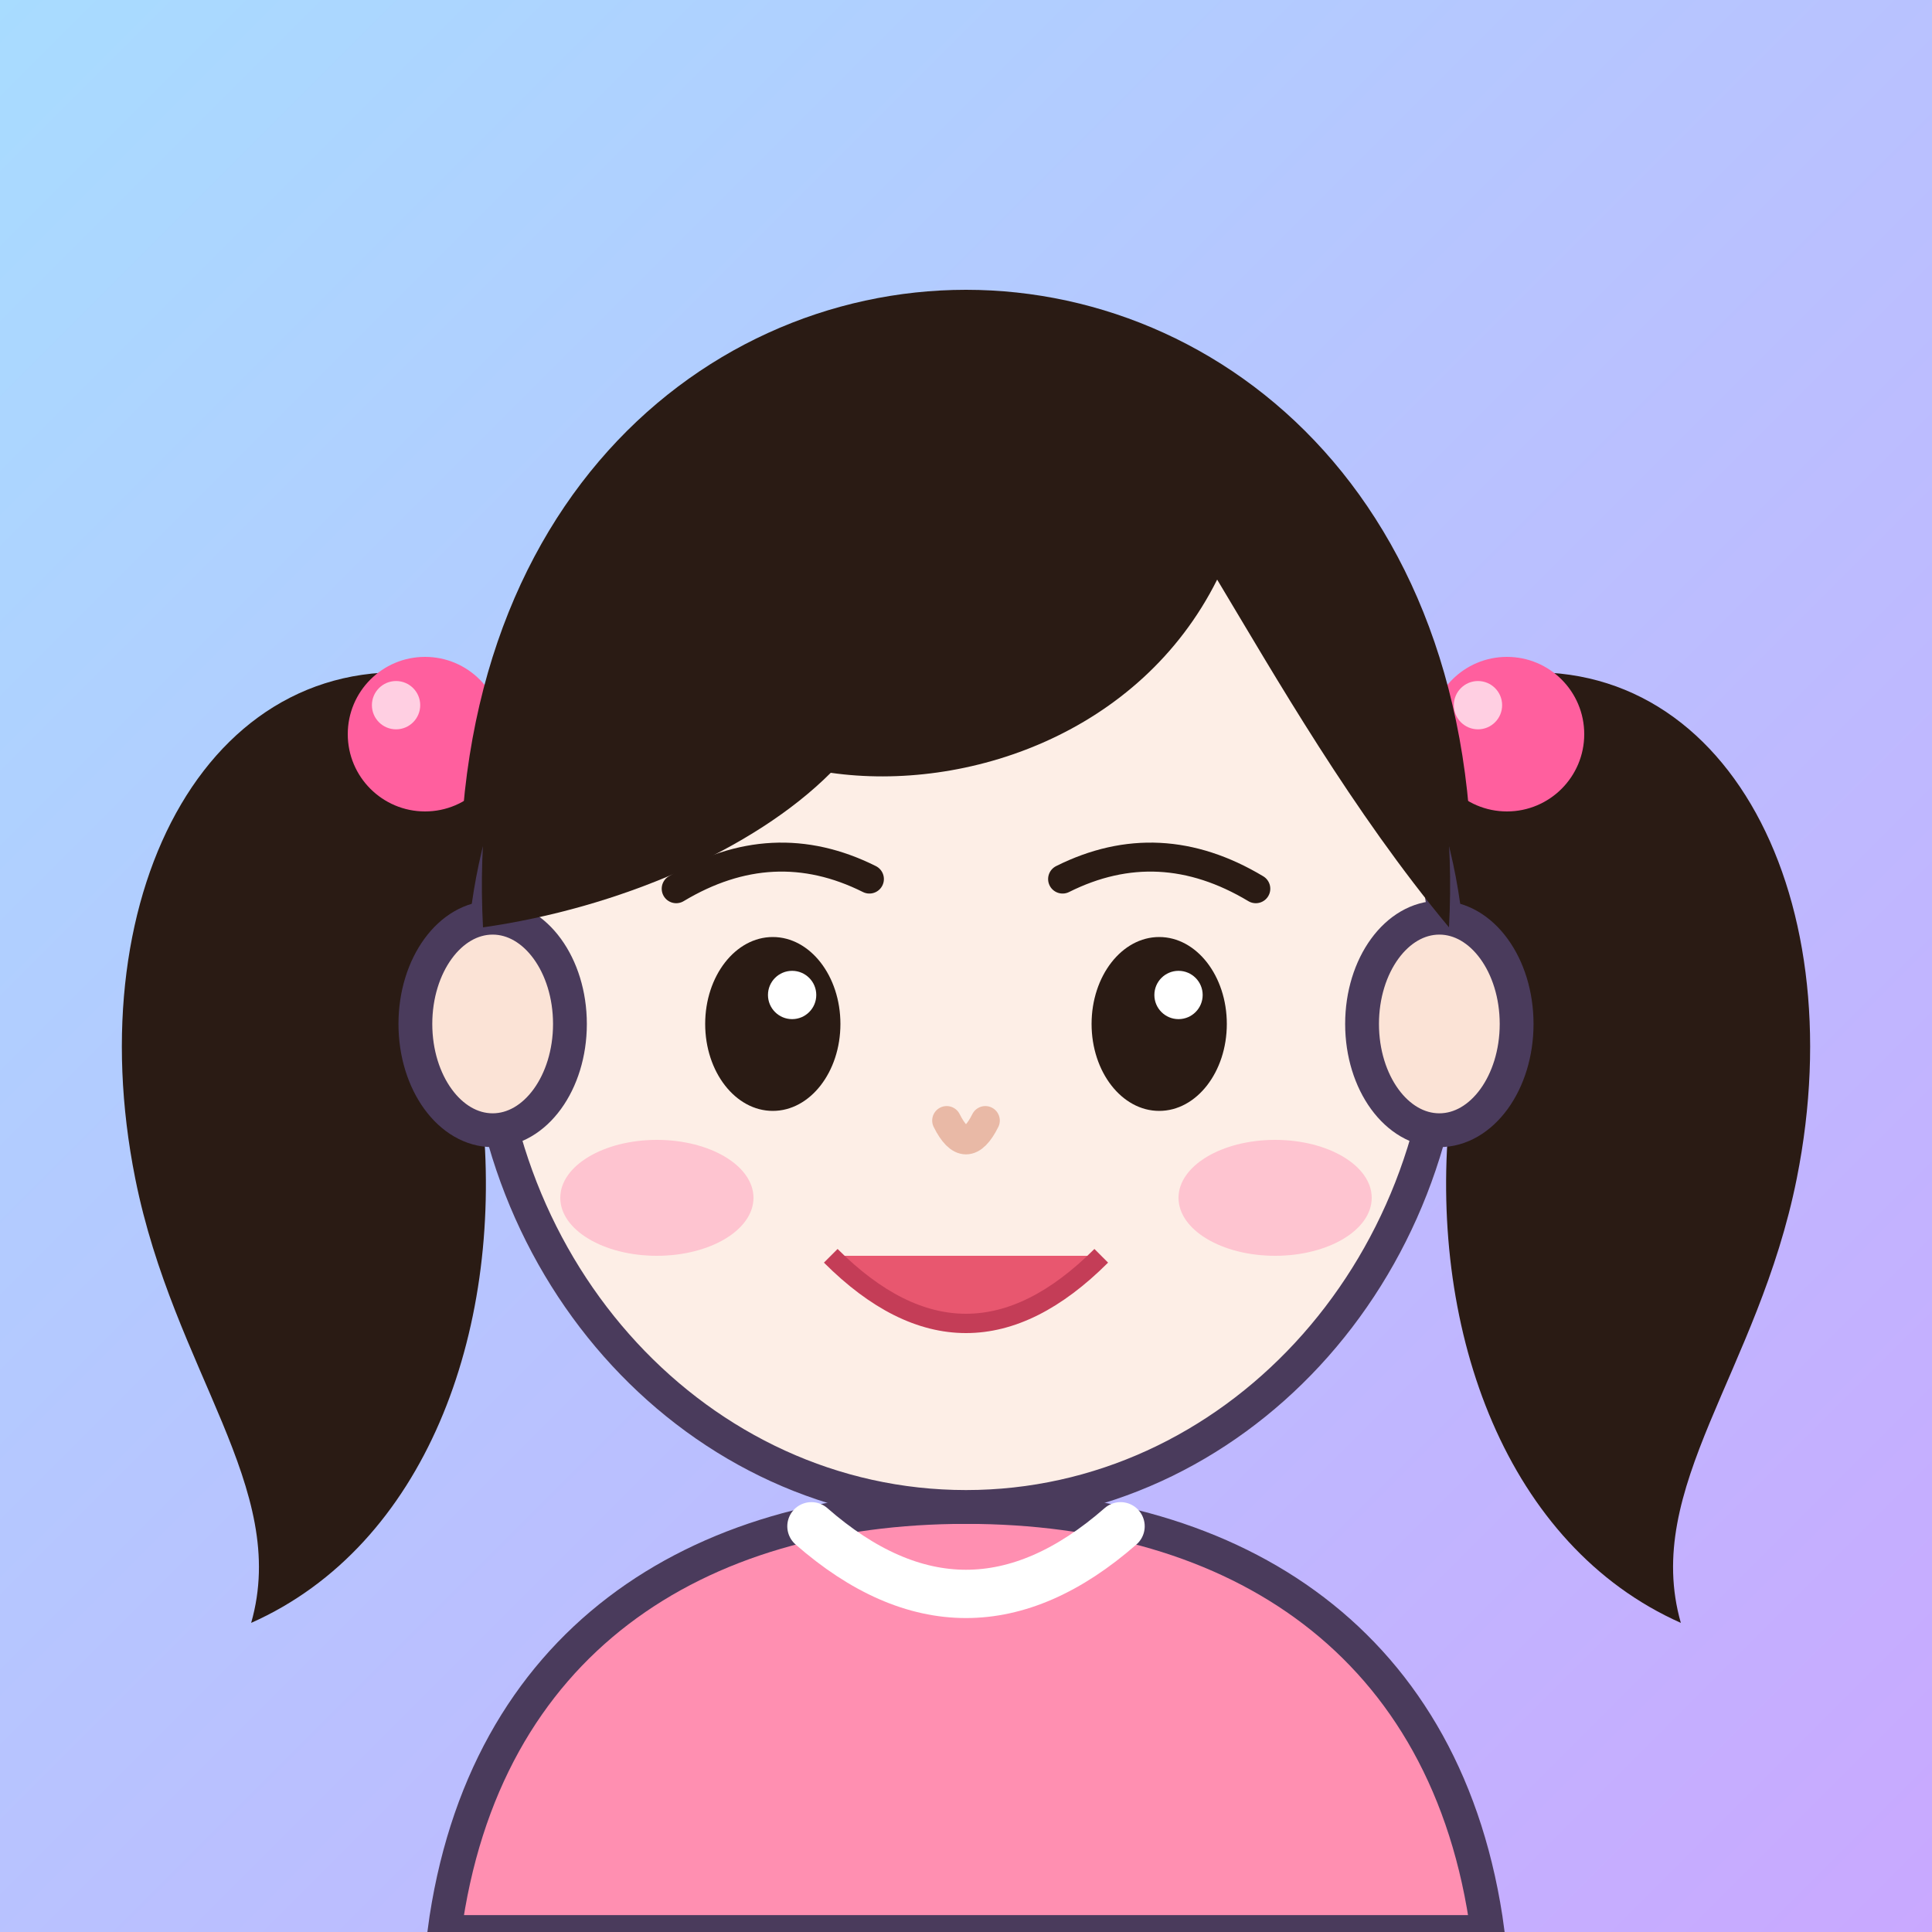
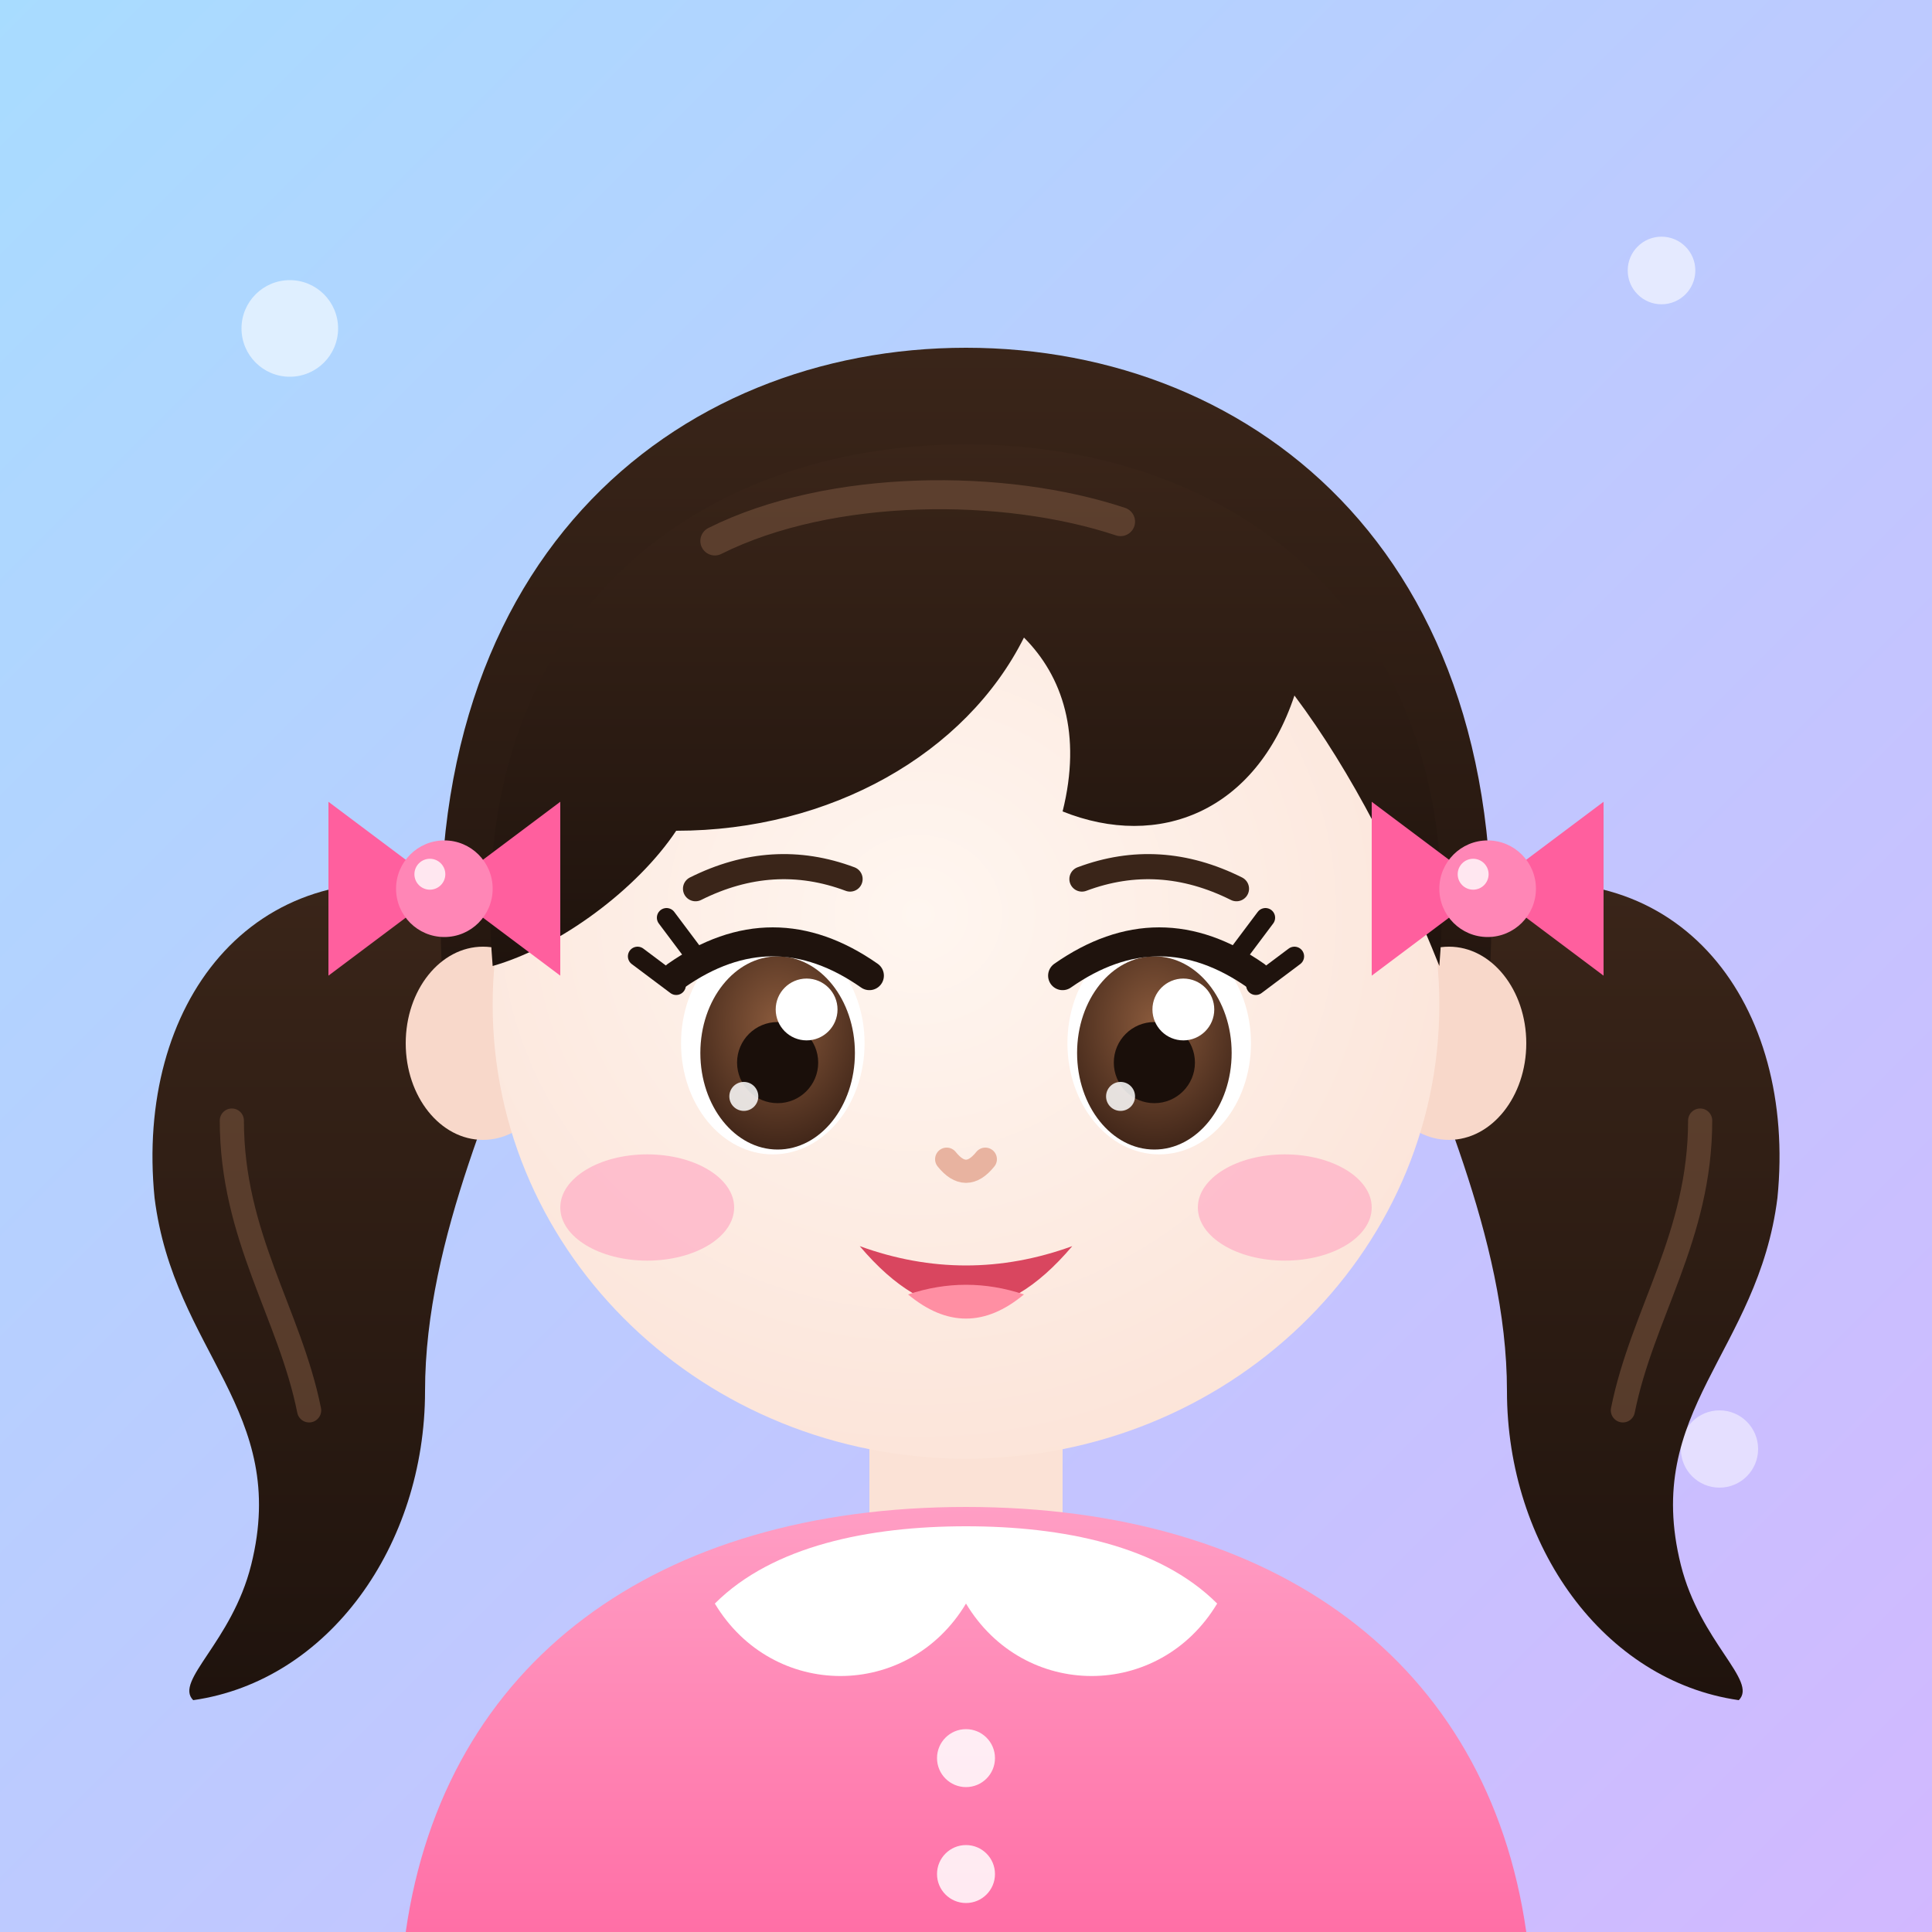
<svg xmlns="http://www.w3.org/2000/svg" viewBox="0 0 200 200">
  <defs>
    <linearGradient id="fondo" x1="0" y1="0" x2="1" y2="1">
      <stop offset="0" stop-color="#a8dcff" />
-       <stop offset="1" stop-color="#c9a8ff" />
+       <stop offset="1" stop-color="#d2b8ff" />
+     </linearGradient>
+     <linearGradient id="pelo" x1="0" y1="0" x2="0" y2="1">
+       <stop offset="0" stop-color="#3a2519" />
+       <stop offset="1" stop-color="#1f130d" />
+     </linearGradient>
+     <radialGradient id="piel" cx=".45" cy=".4" r=".7">
+       <stop offset="0" stop-color="#fff6f0" />
+       <stop offset="1" stop-color="#fbe2d6" />
+     </radialGradient>
+     <radialGradient id="iris" cx=".5" cy=".35" r=".7">
+       <stop offset="0" stop-color="#8a5a3c" />
+       <stop offset="1" stop-color="#3b2216" />
+     </radialGradient>
+     <linearGradient id="vestido" x1="0" y1="0" x2="0" y2="1">
+       <stop offset="0" stop-color="#ff9ec4" />
+       <stop offset="1" stop-color="#ff6fa6" />
    </linearGradient>
  </defs>
  <rect width="200" height="200" fill="url(#fondo)" />
-   <path d="M46 70 C22 66 8 92 14 122 C18 142 30 154 26 168 C44 160 52 138 50 116 C49 100 54 84 46 70 Z" fill="#2a1b14" />
-   <path d="M154 70 C178 66 192 92 186 122 C182 142 170 154 174 168 C156 160 148 138 150 116 C151 100 146 84 154 70 Z" fill="#2a1b14" />
-   <circle cx="44" cy="76" r="8" fill="#ff5f9e" />
-   <circle cx="41" cy="73" r="2.5" fill="#fff" opacity=".7" />
-   <circle cx="156" cy="76" r="8" fill="#ff5f9e" />
-   <circle cx="153" cy="73" r="2.5" fill="#fff" opacity=".7" />
-   <path d="M48 100 C44 54 72 30 100 30 C128 30 156 54 152 100 Z" fill="#2a1b14" />
-   <rect x="88" y="140" width="24" height="22" rx="8" fill="#fbe3d6" stroke="#4a3b5c" stroke-width="3.5" />
-   <path d="M46 200 C50 170 72 156 100 156 C128 156 150 170 154 200 Z" fill="#ff8fb1" stroke="#4a3b5c" stroke-width="3.5" />
-   <path d="M84 158 Q100 172 116 158" fill="none" stroke="#fff" stroke-width="5" stroke-linecap="round" />
-   <ellipse cx="100" cy="102" rx="50" ry="54" fill="#fdeee6" stroke="#4a3b5c" stroke-width="3.5" />
-   <ellipse cx="51" cy="106" rx="8" ry="11" fill="#fbe3d6" stroke="#4a3b5c" stroke-width="3.5" />
-   <ellipse cx="149" cy="106" rx="8" ry="11" fill="#fbe3d6" stroke="#4a3b5c" stroke-width="3.5" />
-   <path d="M50 96 C48 58 72 40 100 40 C128 40 152 58 150 96 C140 84 132 70 126 60 C118 76 100 82 86 80 C78 88 64 94 50 96 Z" fill="#2a1b14" />
-   <ellipse cx="80" cy="106" rx="7" ry="9" fill="#2a1b14" />
-   <ellipse cx="120" cy="106" rx="7" ry="9" fill="#2a1b14" />
-   <circle cx="82" cy="103" r="2.5" fill="#fff" />
-   <circle cx="122" cy="103" r="2.5" fill="#fff" />
-   <path d="M70 92 Q80 86 90 91 M110 91 Q120 86 130 92" fill="none" stroke="#2a1b14" stroke-width="3" stroke-linecap="round" />
-   <ellipse cx="68" cy="124" rx="10" ry="6" fill="#ffb6c8" opacity=".75" />
-   <ellipse cx="132" cy="124" rx="10" ry="6" fill="#ffb6c8" opacity=".75" />
-   <path d="M98 116 Q100 120 102 116" fill="none" stroke="#e9b9a6" stroke-width="3" stroke-linecap="round" />
-   <path d="M86 130 Q100 144 114 130" fill="#e8576f" stroke="#c43d57" stroke-width="2" stroke-linejoin="round" />
+   <circle cx="30" cy="34" r="5" fill="#fff" opacity=".6" />
+   <circle cx="172" cy="28" r="3.5" fill="#fff" opacity=".6" />
+   <circle cx="178" cy="150" r="4" fill="#fff" opacity=".5" />
+   <path d="M46 92 C26 88 14 104 16 124 C18 140 30 146 26 162 C24 170 18 174 20 176 C34 174 44 160 44 144 C44 128 52 112 56 100 Z" fill="url(#pelo)" />
+   <path d="M154 92 C174 88 186 104 184 124 C182 140 170 146 174 162 C176 170 182 174 180 176 C166 174 156 160 156 144 C156 128 148 112 144 100 Z" fill="url(#pelo)" />
+   <path d="M24 116 C24 128 30 136 32 146" fill="none" stroke="#6b4a36" stroke-width="2.5" stroke-linecap="round" opacity=".7" />
+   <path d="M176 116 C176 128 170 136 168 146" fill="none" stroke="#6b4a36" stroke-width="2.5" stroke-linecap="round" opacity=".7" />
+   <path d="M90 146 h20 v14 a10 10 0 0 1 -20 0 Z" fill="#fbe2d6" />
+   <path d="M42 200 C46 172 68 156 100 156 C132 156 154 172 158 200 Z" fill="url(#vestido)" />
+   <path d="M100 158 C90 158 80 160 74 166 C80 176 94 176 100 166 C106 176 120 176 126 166 C120 160 110 158 100 158 Z" fill="#fff" />
+   <circle cx="100" cy="182" r="3" fill="#fff" opacity=".85" />
+   <circle cx="100" cy="194" r="3" fill="#fff" opacity=".85" />
+   <path d="M46 104 C42 58 70 36 100 36 C130 36 158 58 154 104 C150 122 50 122 46 104 Z" fill="url(#pelo)" />
+   <ellipse cx="50" cy="108" rx="8" ry="10" fill="#f8d8ca" />
+   <ellipse cx="150" cy="108" rx="8" ry="10" fill="#f8d8ca" />
+   <ellipse cx="100" cy="104" rx="49" ry="47" fill="url(#piel)" />
+   <path d="M51 100 C48 64 72 46 100 46 C128 46 152 64 149 100 C145 90 140 80 134 72 C130 84 120 88 110 84 C112 76 110 70 106 66 C100 78 86 86 70 86 C66 92 58 98 51 100 Z" fill="url(#pelo)" />
+   <path d="M74 56 C86 50 104 50 116 54" fill="none" stroke="#7a5640" stroke-width="3" stroke-linecap="round" opacity=".55" />
+   <g transform="translate(46 92)">
+     <path d="M0 0 L-12 -9 L-12 9 Z M0 0 L12 -9 L12 9 Z" fill="#ff5f9e" />
+     <circle r="5" fill="#ff86b6" />
+     <circle cx="-1.5" cy="-1.5" r="1.6" fill="#fff" opacity=".8" />
+   </g>
+   <g transform="translate(154 92)">
+     <path d="M0 0 L-12 -9 L-12 9 Z M0 0 L12 -9 L12 9 Z" fill="#ff5f9e" />
+     <circle r="5" fill="#ff86b6" />
+     <circle cx="-1.5" cy="-1.5" r="1.6" fill="#fff" opacity=".8" />
+   </g>
+   <path d="M72 92 Q80 88 88 91" fill="none" stroke="#3a2519" stroke-width="2.6" stroke-linecap="round" />
+   <path d="M112 91 Q120 88 128 92" fill="none" stroke="#3a2519" stroke-width="2.6" stroke-linecap="round" />
+   <g>
+     <ellipse cx="80" cy="108" rx="9.5" ry="11.5" fill="#fff" />
+     <ellipse cx="80.5" cy="109" rx="8" ry="10" fill="url(#iris)" />
+     <circle cx="80.5" cy="110" r="4.2" fill="#1a0f0a" />
+     <circle cx="83.5" cy="104.5" r="3.2" fill="#fff" />
+     <circle cx="77" cy="113.5" r="1.5" fill="#fff" opacity=".85" />
+     <path d="M70 101 Q80 94 90 101" fill="none" stroke="#1f130d" stroke-width="3" stroke-linecap="round" />
+     <path d="M70 102 l-4 -3 M72 99 l-3 -4" stroke="#1f130d" stroke-width="2" stroke-linecap="round" />
+   </g>
+   <g>
+     <ellipse cx="120" cy="108" rx="9.5" ry="11.5" fill="#fff" />
+     <ellipse cx="119.5" cy="109" rx="8" ry="10" fill="url(#iris)" />
+     <circle cx="119.5" cy="110" r="4.2" fill="#1a0f0a" />
+     <circle cx="122.5" cy="104.5" r="3.2" fill="#fff" />
+     <circle cx="116" cy="113.5" r="1.5" fill="#fff" opacity=".85" />
+     <path d="M110 101 Q120 94 130 101" fill="none" stroke="#1f130d" stroke-width="3" stroke-linecap="round" />
+     <path d="M130 102 l4 -3 M128 99 l3 -4" stroke="#1f130d" stroke-width="2" stroke-linecap="round" />
+   </g>
+   <ellipse cx="67" cy="125" rx="9" ry="5.5" fill="#ffadc4" opacity=".7" />
+   <ellipse cx="133" cy="125" rx="9" ry="5.5" fill="#ffadc4" opacity=".7" />
+   <path d="M98 120 Q100 122.5 102 120" fill="none" stroke="#e8b3a0" stroke-width="2.4" stroke-linecap="round" />
+   <path d="M89 129 Q100 142 111 129 Q100 133 89 129 Z" fill="#d9465f" />
+   <path d="M94 134 Q100 139 106 134 Q100 132 94 134 Z" fill="#ff8fa3" />
</svg>
